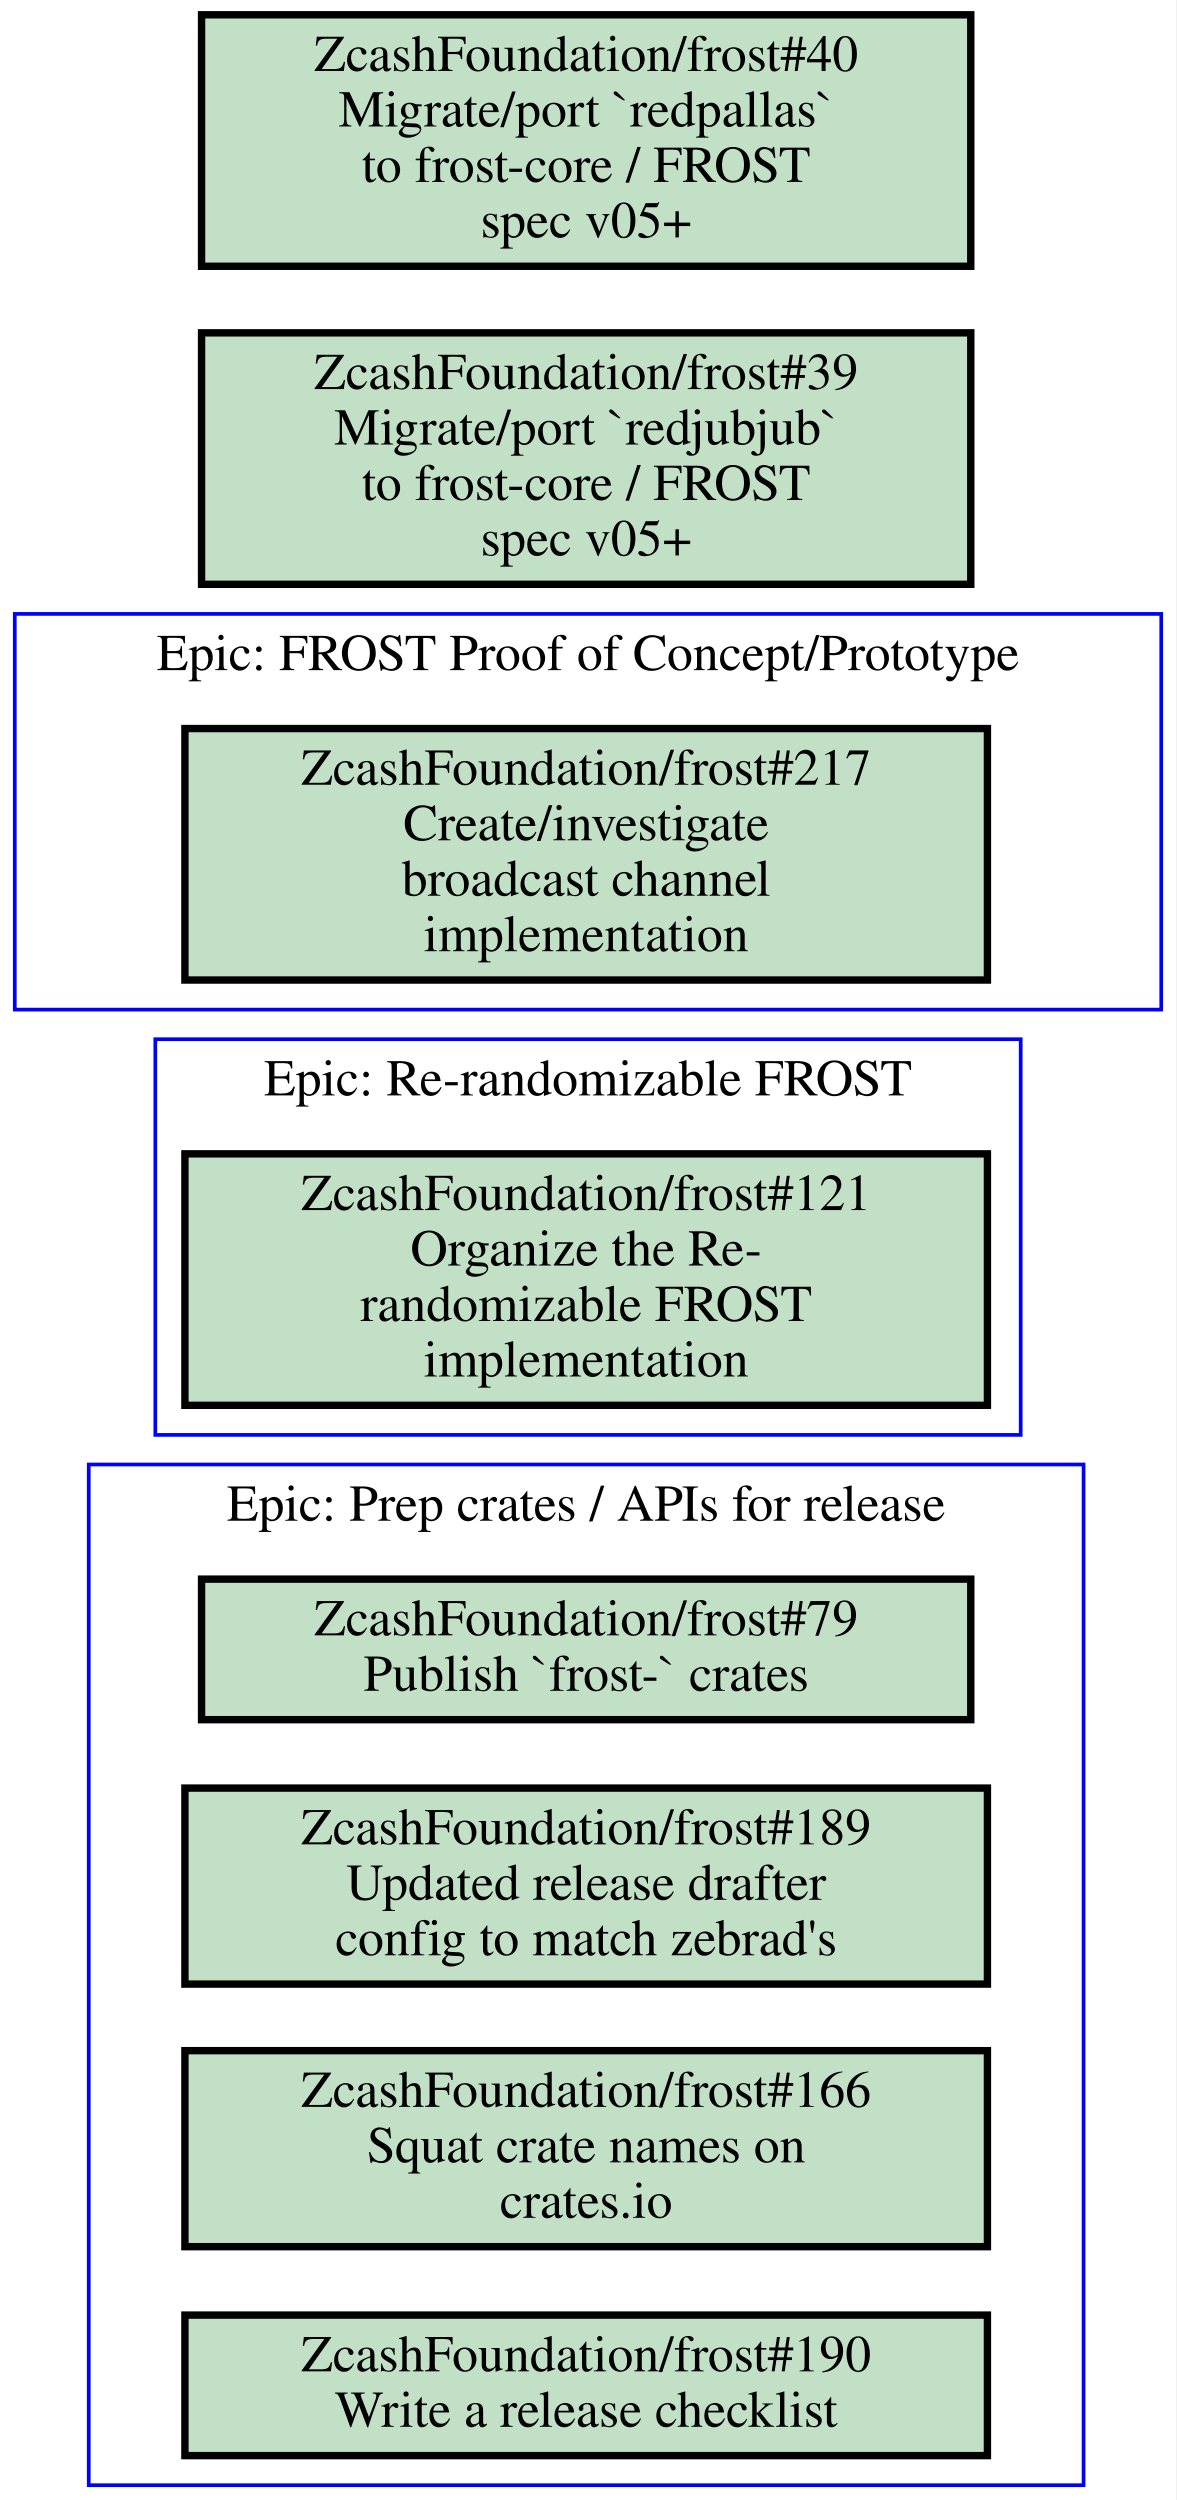
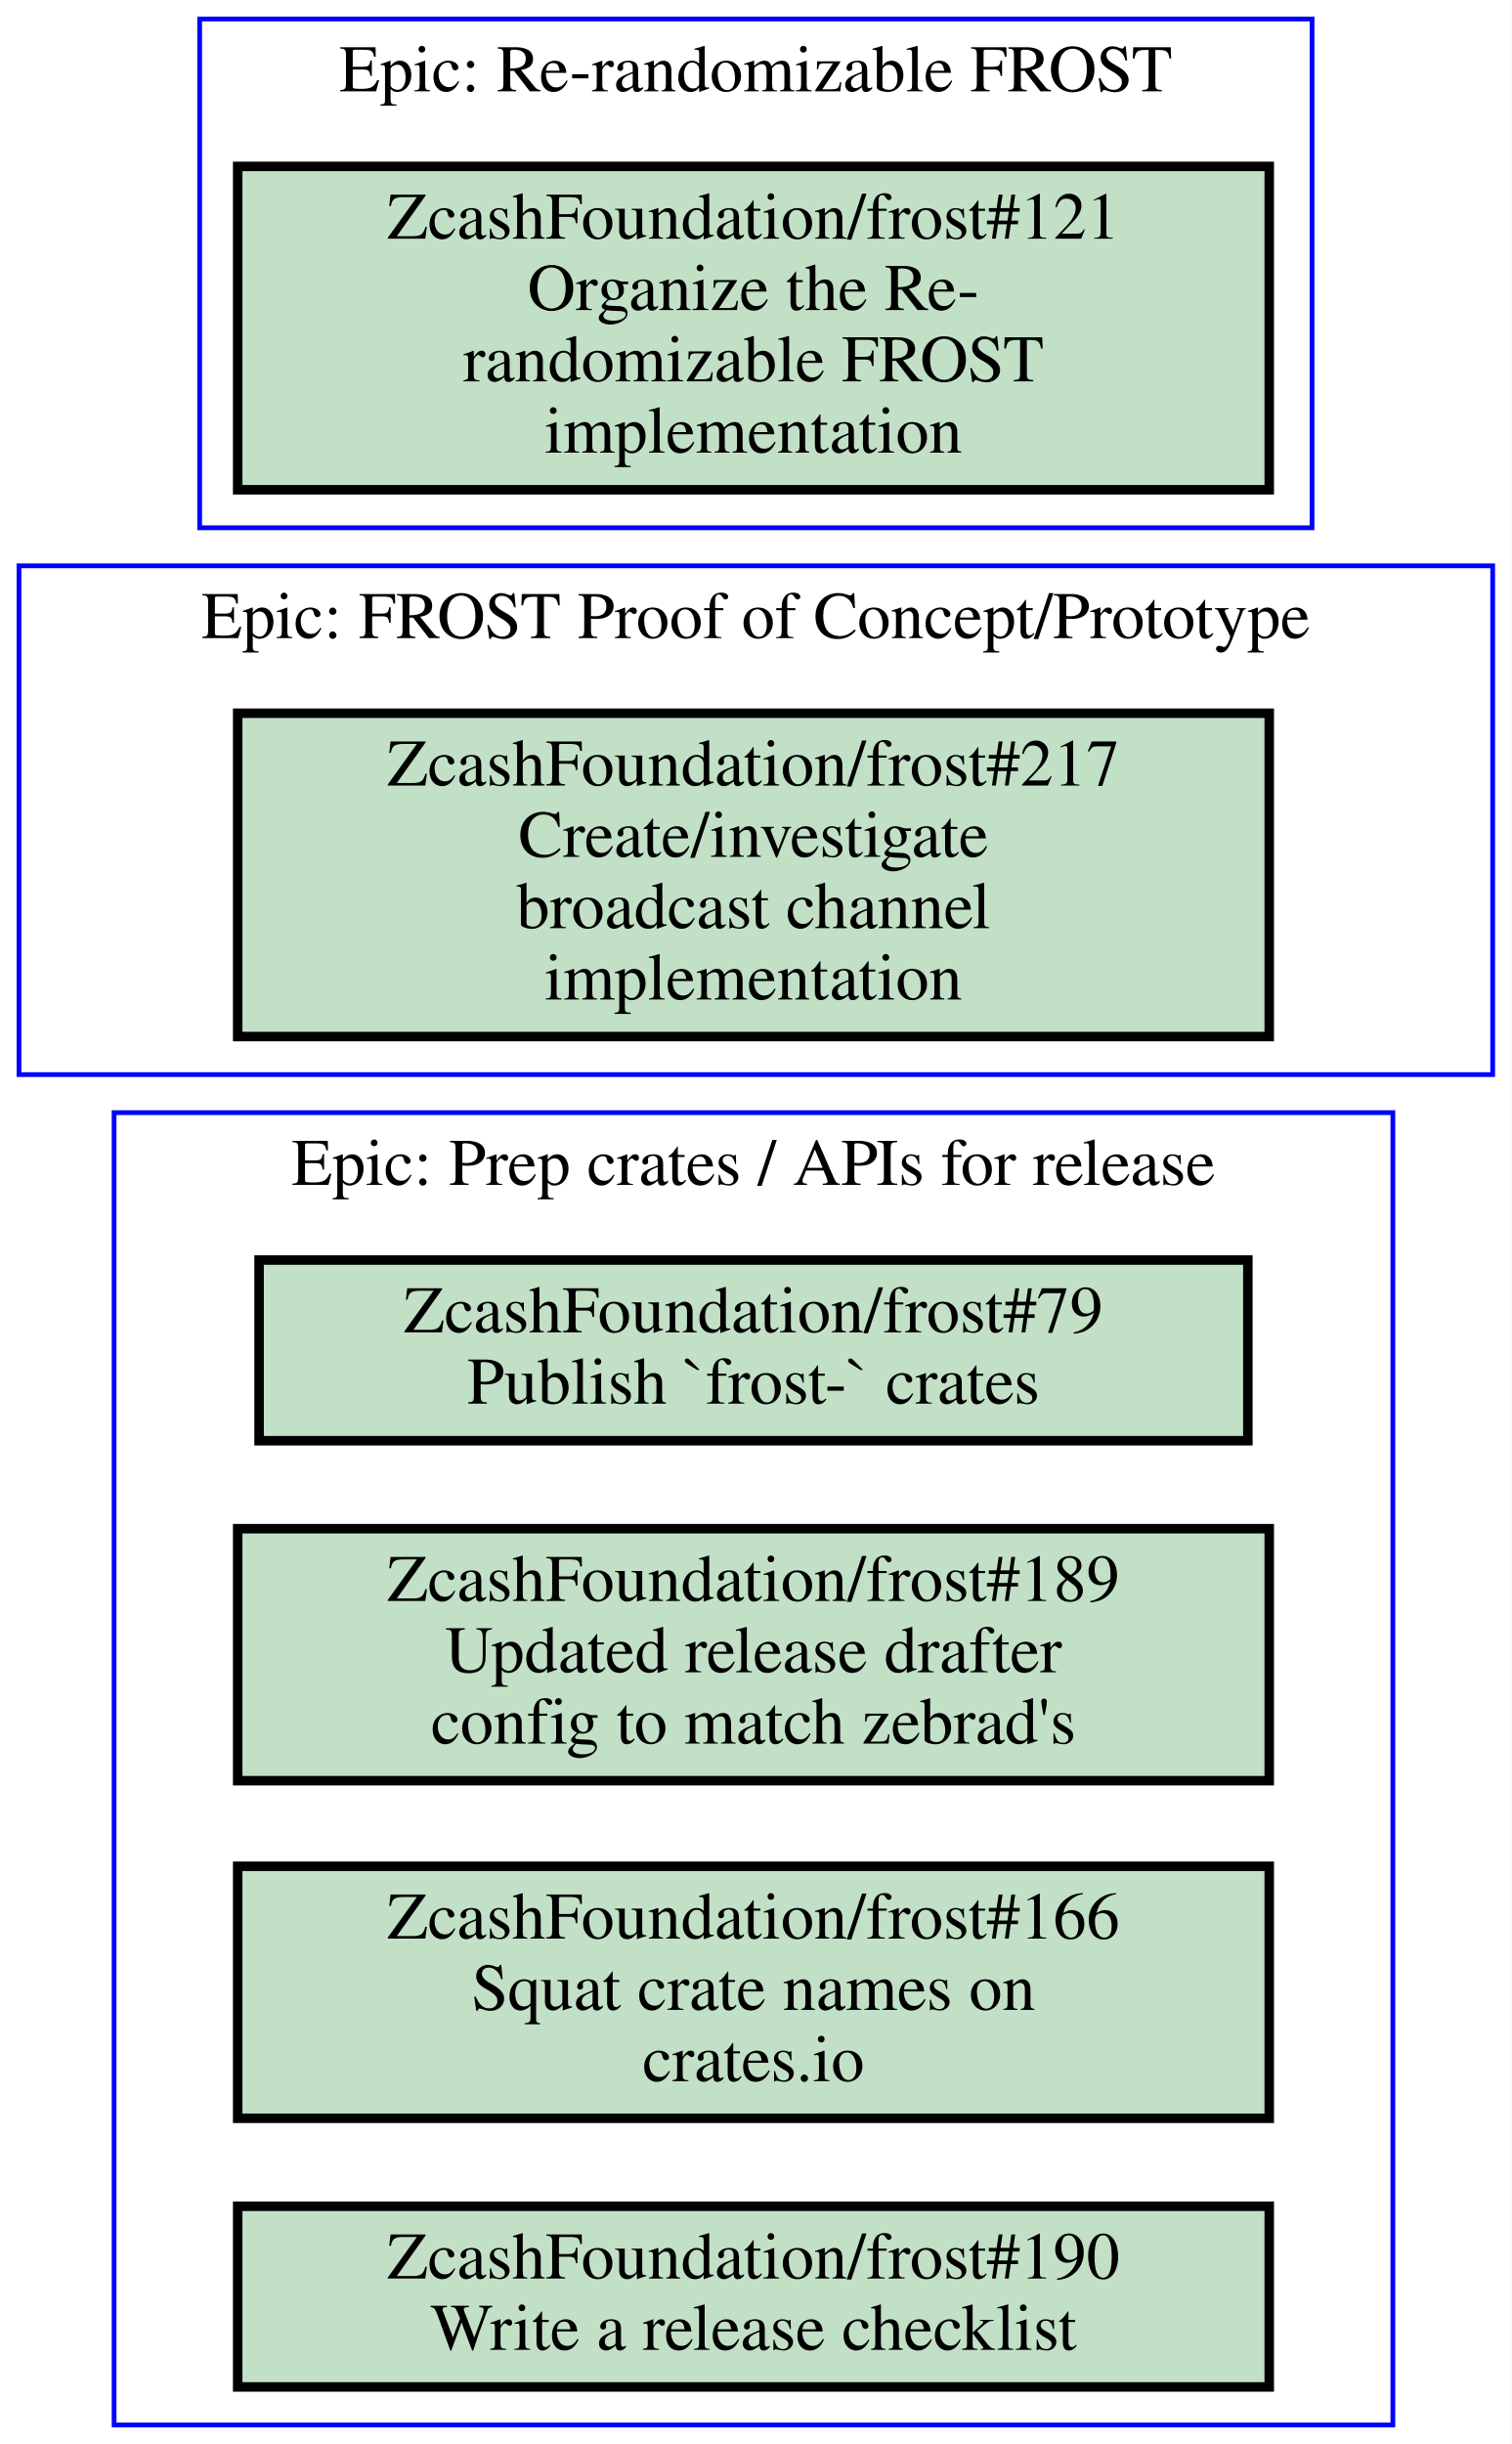
- <svg xmlns="http://www.w3.org/2000/svg" xmlns:xlink="http://www.w3.org/1999/xlink" width="318pt" height="676pt" viewBox="0.00 0.00 318.00 676.00">
-   <g id="graph0" class="graph" transform="scale(1 1) rotate(0) translate(4 672)">
-     <polygon fill="#ffffff" stroke="transparent" points="-4,4 -4,-672 314,-672 314,4 -4,4" />
+ <svg xmlns="http://www.w3.org/2000/svg" xmlns:xlink="http://www.w3.org/1999/xlink" width="318pt" height="514pt" viewBox="0.00 0.00 318.00 514.00">
+   <g id="graph0" class="graph" transform="scale(1 1) rotate(0) translate(4 510)">
+     <polygon fill="#ffffff" stroke="transparent" points="-4,4 -4,-510 314,-510 314,4 -4,4" />
    <g id="clust1" class="cluster">
-       <polygon fill="none" stroke="#0000ff" points="0,-399 0,-506 310,-506 310,-399 0,-399" />
-       <text text-anchor="middle" x="155" y="-490.8" font-family="Times,serif" font-size="14.00" fill="#000000">Epic: FROST Proof of Concept/Prototype</text>
+       <polygon fill="none" stroke="#0000ff" points="0,-284 0,-391 310,-391 310,-284 0,-284" />
+       <text text-anchor="middle" x="155" y="-375.8" font-family="Times,serif" font-size="14.00" fill="#000000">Epic: FROST Proof of Concept/Prototype</text>
    </g>
    <g id="clust2" class="cluster">
-       <polygon fill="none" stroke="#0000ff" points="38,-284 38,-391 272,-391 272,-284 38,-284" />
-       <text text-anchor="middle" x="155" y="-375.8" font-family="Times,serif" font-size="14.00" fill="#000000">Epic: Re-randomizable FROST</text>
+       <polygon fill="none" stroke="#0000ff" points="20,0 20,-276 289,-276 289,0 20,0" />
+       <text text-anchor="middle" x="154.5" y="-260.8" font-family="Times,serif" font-size="14.00" fill="#000000">Epic: Prep crates / APIs for release</text>
    </g>
    <g id="clust3" class="cluster">
-       <polygon fill="none" stroke="#0000ff" points="20,0 20,-276 289,-276 289,0 20,0" />
-       <text text-anchor="middle" x="154.5" y="-260.8" font-family="Times,serif" font-size="14.00" fill="#000000">Epic: Prep crates / APIs for release</text>
+       <polygon fill="none" stroke="#0000ff" points="38,-399 38,-506 272,-506 272,-399 38,-399" />
+       <text text-anchor="middle" x="155" y="-490.8" font-family="Times,serif" font-size="14.00" fill="#000000">Epic: Re-randomizable FROST</text>
    </g>
    <g id="node1" class="node open">
      <g id="a_node1">
        <a xlink:href="https://github.com/ZcashFoundation/frost/issues/217" xlink:title="ZcashFoundation/frost#217&#10;Create/investigate&#10;broadcast channel&#10;implementation" target="_blank">
-           <polygon fill="#c2e0c6" stroke="#000000" stroke-width="2" points="263,-475 46,-475 46,-407 263,-407 263,-475" />
-           <text text-anchor="middle" x="154.5" y="-459.8" font-family="Times,serif" font-size="14.00" fill="#000000">ZcashFoundation/frost#217</text>
-           <text text-anchor="middle" x="154.5" y="-444.8" font-family="Times,serif" font-size="14.00" fill="#000000">Create/investigate</text>
-           <text text-anchor="middle" x="154.5" y="-429.8" font-family="Times,serif" font-size="14.00" fill="#000000">broadcast channel</text>
-           <text text-anchor="middle" x="154.5" y="-414.8" font-family="Times,serif" font-size="14.00" fill="#000000">implementation</text>
+           <polygon fill="#c2e0c6" stroke="#000000" stroke-width="2" points="263,-360 46,-360 46,-292 263,-292 263,-360" />
+           <text text-anchor="middle" x="154.5" y="-344.8" font-family="Times,serif" font-size="14.00" fill="#000000">ZcashFoundation/frost#217</text>
+           <text text-anchor="middle" x="154.5" y="-329.8" font-family="Times,serif" font-size="14.00" fill="#000000">Create/investigate</text>
+           <text text-anchor="middle" x="154.5" y="-314.8" font-family="Times,serif" font-size="14.00" fill="#000000">broadcast channel</text>
+           <text text-anchor="middle" x="154.5" y="-299.8" font-family="Times,serif" font-size="14.00" fill="#000000">implementation</text>
        </a>
      </g>
    </g>
    <g id="node2" class="node open">
      <g id="a_node2">
-         <a xlink:href="https://github.com/ZcashFoundation/frost/issues/121" xlink:title="ZcashFoundation/frost#121&#10;Organize the Re-&#10;randomizable FROST&#10;implementation" target="_blank">
-           <polygon fill="#c2e0c6" stroke="#000000" stroke-width="2" points="263,-360 46,-360 46,-292 263,-292 263,-360" />
-           <text text-anchor="middle" x="154.5" y="-344.8" font-family="Times,serif" font-size="14.00" fill="#000000">ZcashFoundation/frost#121</text>
-           <text text-anchor="middle" x="154.5" y="-329.8" font-family="Times,serif" font-size="14.00" fill="#000000">Organize the Re-</text>
-           <text text-anchor="middle" x="154.5" y="-314.8" font-family="Times,serif" font-size="14.00" fill="#000000">randomizable FROST</text>
-           <text text-anchor="middle" x="154.5" y="-299.8" font-family="Times,serif" font-size="14.00" fill="#000000">implementation</text>
-         </a>
-       </g>
-     </g>
-     <g id="node3" class="node open">
-       <g id="a_node3">
        <a xlink:href="https://github.com/ZcashFoundation/frost/issues/79" xlink:title="ZcashFoundation/frost#79&#10;Publish `frost-` crates" target="_blank">
          <polygon fill="#c2e0c6" stroke="#000000" stroke-width="2" points="258.5,-245 50.5,-245 50.5,-207 258.5,-207 258.5,-245" />
          <text text-anchor="middle" x="154.5" y="-229.8" font-family="Times,serif" font-size="14.00" fill="#000000">ZcashFoundation/frost#79</text>
          <text text-anchor="middle" x="154.5" y="-214.8" font-family="Times,serif" font-size="14.00" fill="#000000">Publish `frost-` crates</text>
        </a>
      </g>
    </g>
-     <g id="node4" class="node open">
-       <g id="a_node4">
+     <g id="node3" class="node open">
+       <g id="a_node3">
        <a xlink:href="https://github.com/ZcashFoundation/frost/issues/189" xlink:title="ZcashFoundation/frost#189&#10;Updated release drafter&#10;config to match zebrad's" target="_blank">
          <polygon fill="#c2e0c6" stroke="#000000" stroke-width="2" points="263,-188.5 46,-188.5 46,-135.5 263,-135.5 263,-188.5" />
          <text text-anchor="middle" x="154.5" y="-173.3" font-family="Times,serif" font-size="14.00" fill="#000000">ZcashFoundation/frost#189</text>
          <text text-anchor="middle" x="154.5" y="-158.3" font-family="Times,serif" font-size="14.00" fill="#000000">Updated release drafter</text>
          <text text-anchor="middle" x="154.5" y="-143.3" font-family="Times,serif" font-size="14.00" fill="#000000">config to match zebrad's</text>
        </a>
      </g>
    </g>
-     <g id="node5" class="node open">
-       <g id="a_node5">
+     <g id="node4" class="node open">
+       <g id="a_node4">
        <a xlink:href="https://github.com/ZcashFoundation/frost/issues/166" xlink:title="ZcashFoundation/frost#166&#10;Squat crate names on&#10;crates.io" target="_blank">
          <polygon fill="#c2e0c6" stroke="#000000" stroke-width="2" points="263,-117.5 46,-117.5 46,-64.5 263,-64.5 263,-117.5" />
          <text text-anchor="middle" x="154.5" y="-102.3" font-family="Times,serif" font-size="14.00" fill="#000000">ZcashFoundation/frost#166</text>
          <text text-anchor="middle" x="154.5" y="-87.3" font-family="Times,serif" font-size="14.00" fill="#000000">Squat crate names on</text>
          <text text-anchor="middle" x="154.5" y="-72.3" font-family="Times,serif" font-size="14.00" fill="#000000">crates.io</text>
        </a>
      </g>
    </g>
-     <g id="node6" class="node open">
-       <g id="a_node6">
+     <g id="node5" class="node open">
+       <g id="a_node5">
        <a xlink:href="https://github.com/ZcashFoundation/frost/issues/190" xlink:title="ZcashFoundation/frost#190&#10;Write a release checklist" target="_blank">
          <polygon fill="#c2e0c6" stroke="#000000" stroke-width="2" points="263,-46 46,-46 46,-8 263,-8 263,-46" />
          <text text-anchor="middle" x="154.5" y="-30.8" font-family="Times,serif" font-size="14.00" fill="#000000">ZcashFoundation/frost#190</text>
          <text text-anchor="middle" x="154.5" y="-15.8" font-family="Times,serif" font-size="14.00" fill="#000000">Write a release checklist</text>
        </a>
      </g>
    </g>
-     <g id="node7" class="node open">
-       <g id="a_node7">
-         <a xlink:href="https://github.com/ZcashFoundation/frost/issues/39" xlink:title="ZcashFoundation/frost#39&#10;Migrate/port `redjubjub`&#10;to frost-core / FROST&#10;spec v05+" target="_blank">
-           <polygon fill="#c2e0c6" stroke="#000000" stroke-width="2" points="258.5,-582 50.5,-582 50.5,-514 258.5,-514 258.5,-582" />
-           <text text-anchor="middle" x="154.5" y="-566.8" font-family="Times,serif" font-size="14.00" fill="#000000">ZcashFoundation/frost#39</text>
-           <text text-anchor="middle" x="154.5" y="-551.8" font-family="Times,serif" font-size="14.00" fill="#000000">Migrate/port `redjubjub`</text>
-           <text text-anchor="middle" x="154.5" y="-536.8" font-family="Times,serif" font-size="14.00" fill="#000000">to frost-core / FROST</text>
-           <text text-anchor="middle" x="154.5" y="-521.8" font-family="Times,serif" font-size="14.00" fill="#000000">spec v05+</text>
-         </a>
-       </g>
-     </g>
-     <g id="node8" class="node open">
-       <g id="a_node8">
-         <a xlink:href="https://github.com/ZcashFoundation/frost/issues/40" xlink:title="ZcashFoundation/frost#40&#10;Migrate/port `redpallas`&#10;to frost-core / FROST&#10;spec v05+" target="_blank">
-           <polygon fill="#c2e0c6" stroke="#000000" stroke-width="2" points="258.5,-668 50.5,-668 50.5,-600 258.5,-600 258.5,-668" />
-           <text text-anchor="middle" x="154.5" y="-652.8" font-family="Times,serif" font-size="14.00" fill="#000000">ZcashFoundation/frost#40</text>
-           <text text-anchor="middle" x="154.5" y="-637.8" font-family="Times,serif" font-size="14.00" fill="#000000">Migrate/port `redpallas`</text>
-           <text text-anchor="middle" x="154.5" y="-622.8" font-family="Times,serif" font-size="14.00" fill="#000000">to frost-core / FROST</text>
-           <text text-anchor="middle" x="154.5" y="-607.8" font-family="Times,serif" font-size="14.00" fill="#000000">spec v05+</text>
+     <g id="node6" class="node open">
+       <g id="a_node6">
+         <a xlink:href="https://github.com/ZcashFoundation/frost/issues/121" xlink:title="ZcashFoundation/frost#121&#10;Organize the Re-&#10;randomizable FROST&#10;implementation" target="_blank">
+           <polygon fill="#c2e0c6" stroke="#000000" stroke-width="2" points="263,-475 46,-475 46,-407 263,-407 263,-475" />
+           <text text-anchor="middle" x="154.5" y="-459.8" font-family="Times,serif" font-size="14.00" fill="#000000">ZcashFoundation/frost#121</text>
+           <text text-anchor="middle" x="154.5" y="-444.8" font-family="Times,serif" font-size="14.00" fill="#000000">Organize the Re-</text>
+           <text text-anchor="middle" x="154.5" y="-429.8" font-family="Times,serif" font-size="14.00" fill="#000000">randomizable FROST</text>
+           <text text-anchor="middle" x="154.5" y="-414.8" font-family="Times,serif" font-size="14.00" fill="#000000">implementation</text>
        </a>
      </g>
    </g>
  </g>
</svg>
